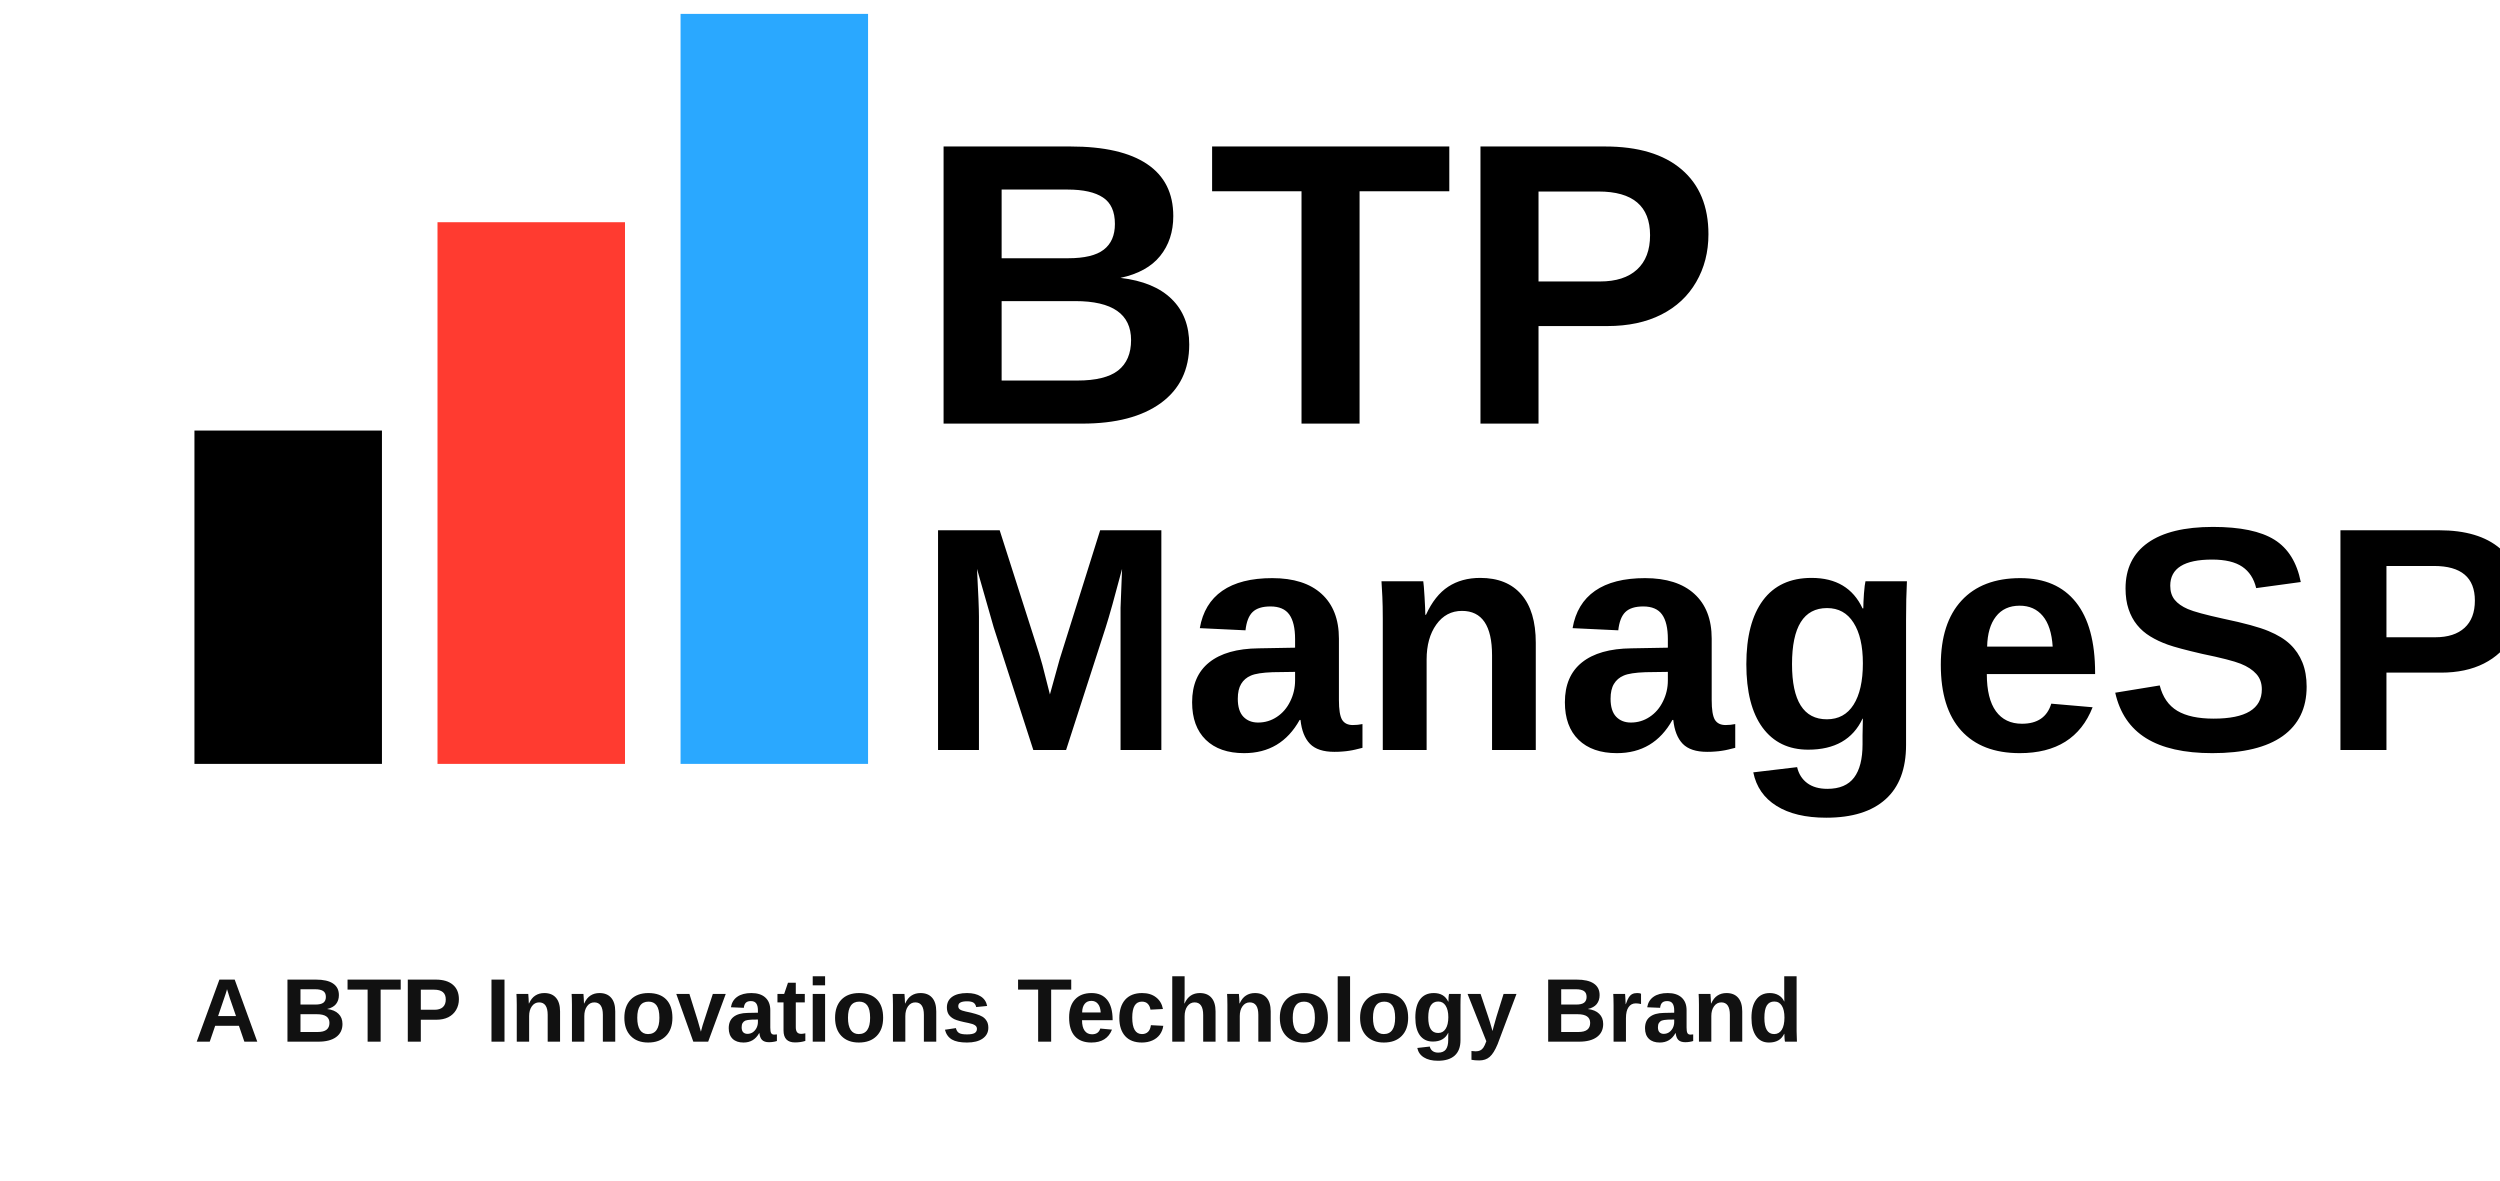
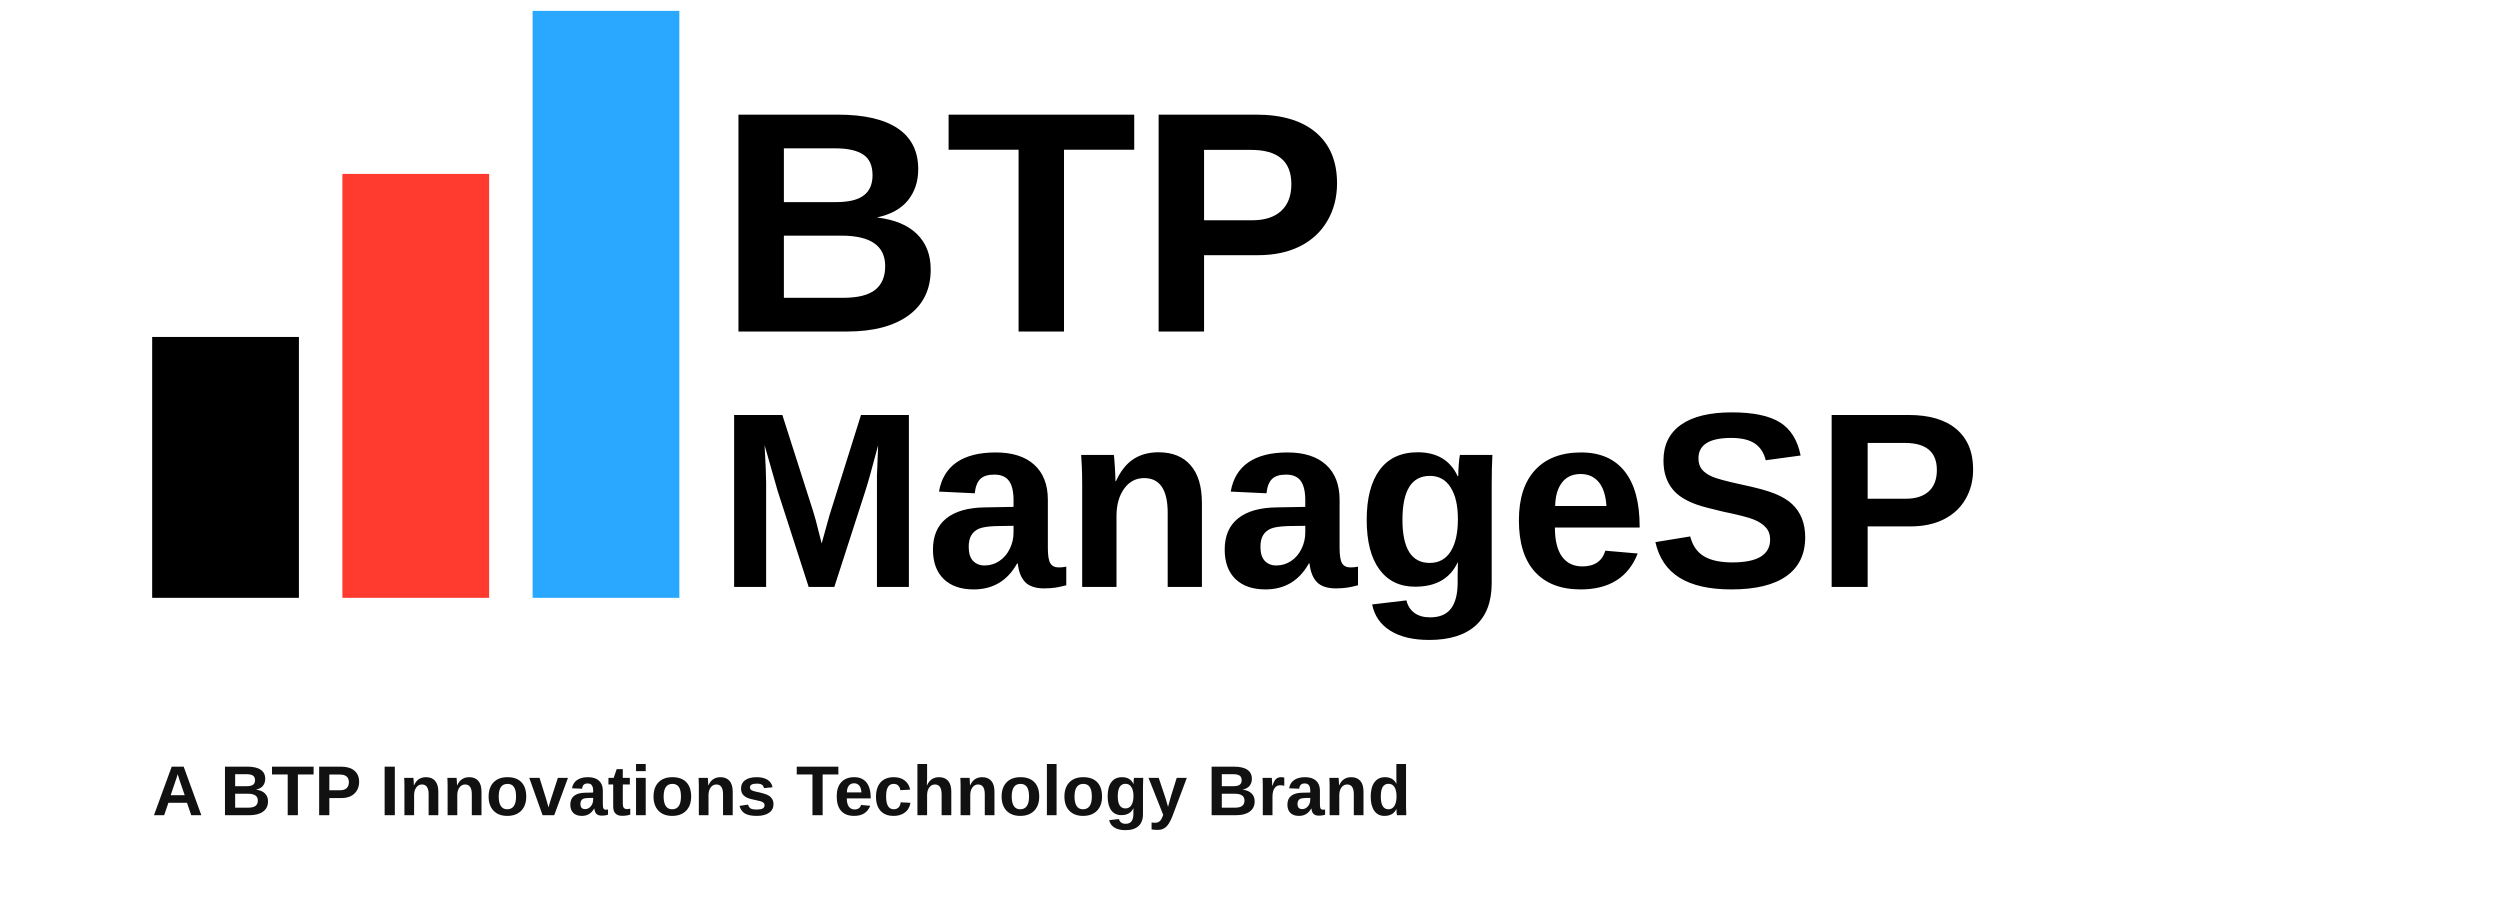
- <svg xmlns="http://www.w3.org/2000/svg" width="360" height="170" viewBox="0 0 360 170" role="img" aria-label="BTP ManageSP logo">
+ <svg xmlns="http://www.w3.org/2000/svg" width="460" height="170" viewBox="0 0 460 170" role="img" aria-label="BTP ManageSP logo">
  <rect x="28" y="62" width="27" height="48" fill="#000000" />
  <rect x="63" y="32" width="27" height="78" fill="#FF3B30" />
  <rect x="98" y="2" width="27" height="108" fill="#2AA8FF" />
  <text x="132" y="61" fill="#000000" font-family="Arial, Segoe UI, sans-serif" font-size="58" font-weight="800">BTP</text>
  <text x="132" y="108" fill="#000000" font-family="Arial, Segoe UI, sans-serif" font-size="46" font-weight="800">ManageSP</text>
  <text x="28" y="150" fill="#111111" font-family="Arial, Segoe UI, sans-serif" font-size="13" font-weight="700">A BTP Innovations Technology Brand</text>
</svg>
